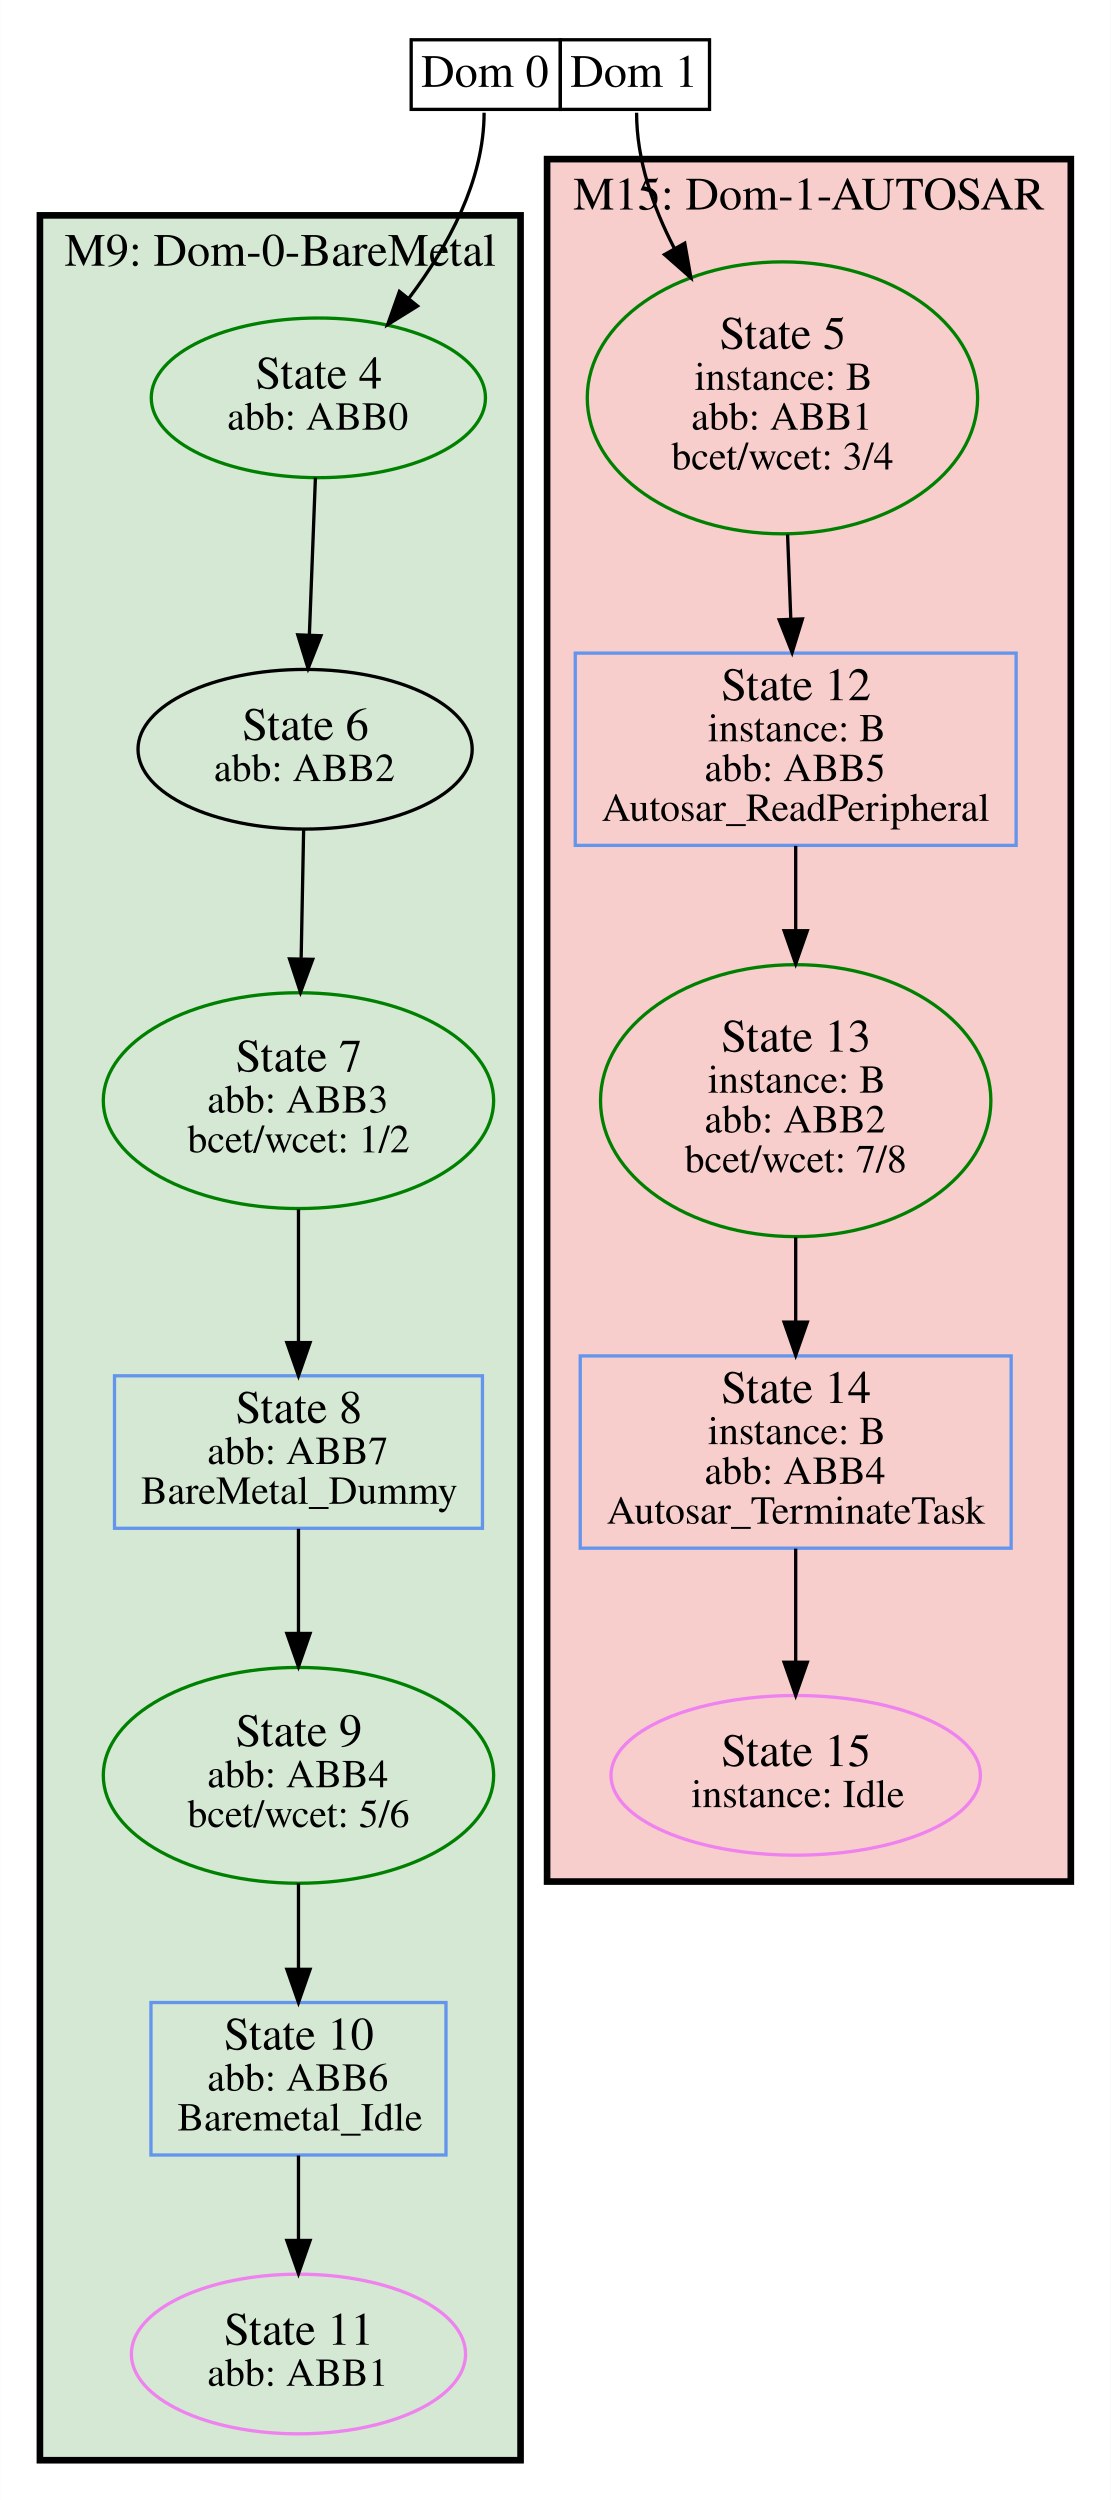
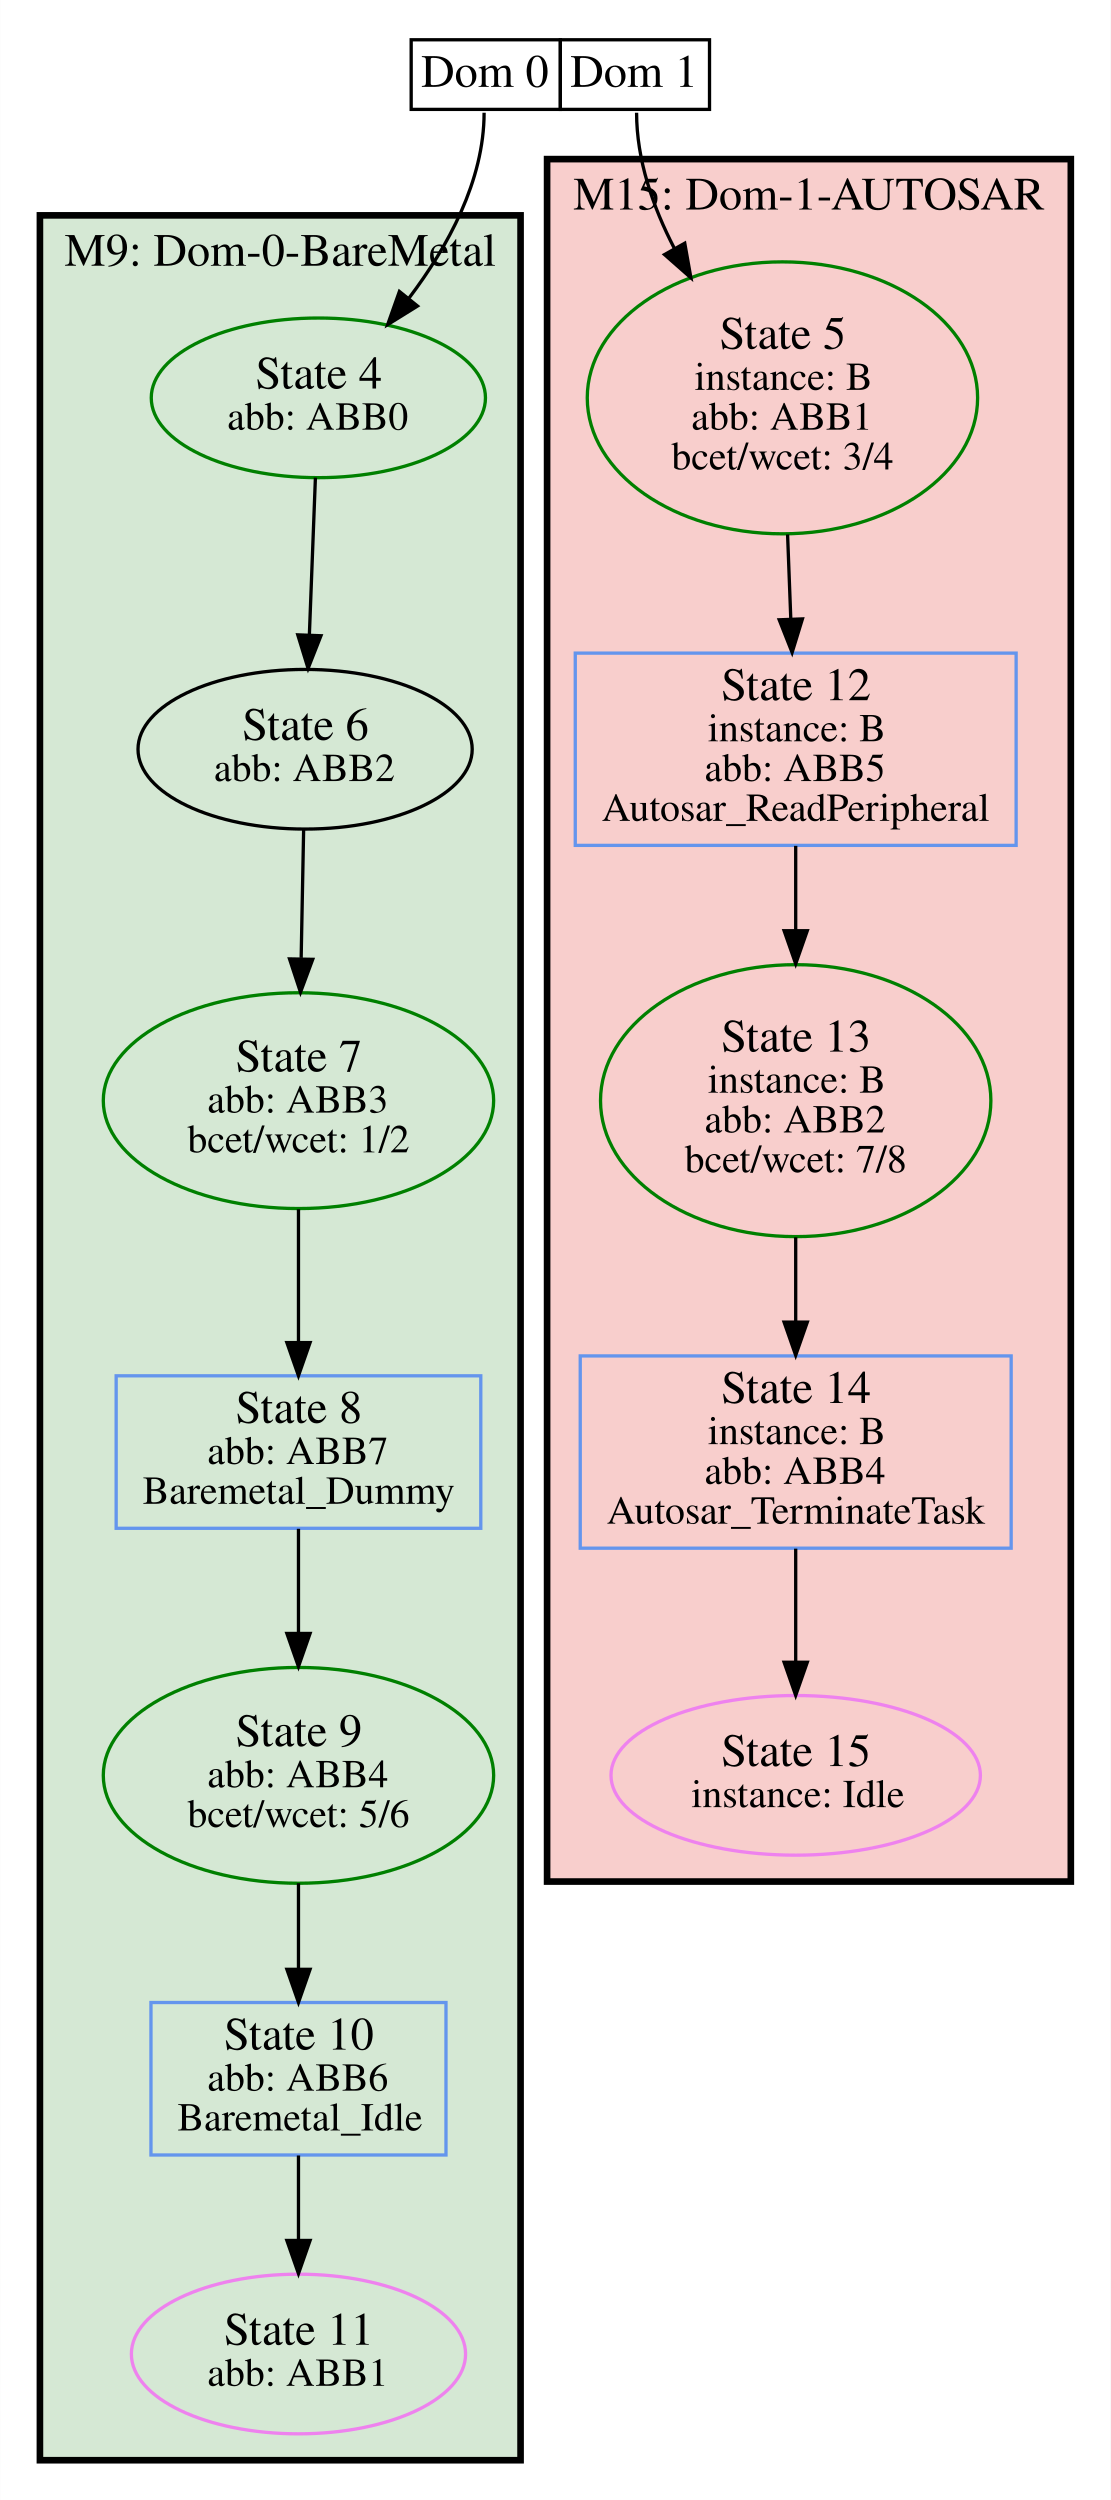
<svg xmlns="http://www.w3.org/2000/svg" xmlns:xlink="http://www.w3.org/1999/xlink" width="335pt" height="754pt" viewBox="0.00 0.00 335.00 754.19">
  <g id="graph0" class="graph" transform="scale(1 1) rotate(0) translate(4 750.19)">
    <polygon fill="white" stroke="transparent" points="-4,4 -4,-750.19 331,-750.19 331,4 -4,4" />
    <g id="clust1" class="cluster">
      <polygon fill="#d5e8d4" stroke="black" stroke-width="2" points="8,-8 8,-685.22 153,-685.22 153,-8 8,-8" />
      <text text-anchor="middle" x="80.5" y="-670.02" font-family="Times,serif" font-size="14.00">M9: Dom-0-BareMetal</text>
    </g>
    <g id="clust2" class="cluster">
      <polygon fill="#f8cecc" stroke="black" stroke-width="2" points="161,-182.57 161,-702.19 319,-702.19 319,-182.57 161,-182.57" />
      <text text-anchor="middle" x="240" y="-686.99" font-family="Times,serif" font-size="14.00">M15: Dom-1-AUTOSAR</text>
    </g>
    <g id="node1" class="node">
      <g id="a_node1">
        <a xlink:title="1">
          <polygon fill="none" stroke="black" points="120,-717.19 120,-738.19 165,-738.19 165,-717.19 120,-717.19" />
          <text text-anchor="start" x="123" y="-723.99" font-family="Times,serif" font-size="14.00">Dom 0</text>
          <polygon fill="none" stroke="black" points="165,-717.19 165,-738.19 210,-738.19 210,-717.19 165,-717.19" />
          <text text-anchor="start" x="168" y="-723.99" font-family="Times,serif" font-size="14.00">Dom 1</text>
        </a>
      </g>
    </g>
    <g id="node2" class="node">
      <g id="a_node2">
        <a xlink:title="2">
          <ellipse fill="none" stroke="green" cx="92" cy="-630.17" rx="50.41" ry="24.08" />
          <text text-anchor="start" x="73" y="-632.97" font-family="Times,serif" font-size="14.00">State 4</text>
          <text text-anchor="start" x="64.5" y="-620.57" font-family="Times,serif" font-size="12.00">abb: ABB0</text>
        </a>
      </g>
    </g>
    <g id="edge1" class="edge">
      <path fill="none" stroke="black" d="M142,-716.19C142,-695.67 131.05,-675.74 119.4,-660.34" />
      <polygon fill="black" stroke="black" points="121.91,-657.87 112.91,-652.27 116.45,-662.26 121.91,-657.87" />
    </g>
    <g id="node9" class="node">
      <g id="a_node9">
        <a xlink:title="10">
          <ellipse fill="none" stroke="green" cx="232" cy="-630.17" rx="58.88" ry="41.02" />
          <text text-anchor="start" x="213" y="-644.97" font-family="Times,serif" font-size="14.00">State 5</text>
          <text text-anchor="start" x="205.5" y="-632.57" font-family="Times,serif" font-size="12.00">instance: B</text>
          <text text-anchor="start" x="204.5" y="-620.57" font-family="Times,serif" font-size="12.00">abb: ABB1</text>
          <text text-anchor="start" x="198.5" y="-608.57" font-family="Times,serif" font-size="12.00">bcet/wcet: 3/4</text>
        </a>
      </g>
    </g>
    <g id="edge2" class="edge">
      <path fill="none" stroke="black" d="M188,-716.19C188,-702.01 192.88,-687.84 199.4,-675.25" />
      <polygon fill="black" stroke="black" points="202.53,-676.82 204.38,-666.39 196.43,-673.39 202.53,-676.82" />
    </g>
    <g id="node3" class="node">
      <g id="a_node3">
        <a xlink:title="3">
          <ellipse fill="none" stroke="black" cx="88" cy="-524.16" rx="50.41" ry="24.08" />
          <text text-anchor="start" x="69" y="-526.96" font-family="Times,serif" font-size="14.00">State 6</text>
          <text text-anchor="start" x="60.5" y="-514.56" font-family="Times,serif" font-size="12.00">abb: ABB2</text>
        </a>
      </g>
    </g>
    <g id="edge3" class="edge">
      <path fill="none" stroke="black" d="M91.11,-606.09C90.58,-592.18 89.89,-574.23 89.29,-558.77" />
      <polygon fill="black" stroke="black" points="92.78,-558.4 88.9,-548.54 85.79,-558.67 92.78,-558.4" />
    </g>
    <g id="node4" class="node">
      <g id="a_node4">
        <a xlink:title="4">
          <ellipse fill="none" stroke="green" cx="86" cy="-418.15" rx="58.88" ry="32.55" />
          <text text-anchor="start" x="67" y="-426.95" font-family="Times,serif" font-size="14.00">State 7</text>
          <text text-anchor="start" x="58.5" y="-414.55" font-family="Times,serif" font-size="12.00">abb: ABB3</text>
          <text text-anchor="start" x="52.5" y="-402.55" font-family="Times,serif" font-size="12.00">bcet/wcet: 1/2</text>
        </a>
      </g>
    </g>
    <g id="edge4" class="edge">
      <path fill="none" stroke="black" d="M87.56,-500.08C87.34,-488.65 87.06,-474.49 86.81,-461.22" />
      <polygon fill="black" stroke="black" points="90.3,-460.78 86.61,-450.85 83.3,-460.91 90.3,-460.78" />
    </g>
    <g id="node5" class="node">
      <g id="a_node5">
        <a xlink:title="5">
-           <polygon fill="none" stroke="cornflowerblue" points="141.5,-335.14 30.5,-335.14 30.5,-289.14 141.5,-289.14 141.5,-335.14" />
+           <polygon fill="none" stroke="cornflowerblue" points="141,-335.14 31,-335.14 31,-289.14 141,-289.14 141,-335.14" />
          <text text-anchor="start" x="67" y="-320.94" font-family="Times,serif" font-size="14.00">State 8</text>
          <text text-anchor="start" x="58.5" y="-308.54" font-family="Times,serif" font-size="12.00">abb: ABB7</text>
-           <text text-anchor="start" x="38.5" y="-296.54" font-family="Times,serif" font-size="12.00">BareMetal_Dummy</text>
+           <text text-anchor="start" x="39" y="-296.54" font-family="Times,serif" font-size="12.00">Baremetal_Dummy</text>
        </a>
      </g>
    </g>
    <g id="edge5" class="edge">
      <path fill="none" stroke="black" d="M86,-385.38C86,-372.68 86,-358.08 86,-345.34" />
      <polygon fill="black" stroke="black" points="89.5,-345.16 86,-335.16 82.5,-345.16 89.5,-345.16" />
    </g>
    <g id="node6" class="node">
      <g id="a_node6">
        <a xlink:title="6">
          <ellipse fill="none" stroke="green" cx="86" cy="-214.61" rx="58.88" ry="32.55" />
          <text text-anchor="start" x="67" y="-223.41" font-family="Times,serif" font-size="14.00">State 9</text>
          <text text-anchor="start" x="58.5" y="-211.01" font-family="Times,serif" font-size="12.00">abb: ABB4</text>
          <text text-anchor="start" x="52.5" y="-199.01" font-family="Times,serif" font-size="12.00">bcet/wcet: 5/6</text>
        </a>
      </g>
    </g>
    <g id="edge6" class="edge">
      <path fill="none" stroke="black" d="M86,-288.98C86,-279.63 86,-268.41 86,-257.59" />
      <polygon fill="black" stroke="black" points="89.5,-257.42 86,-247.42 82.5,-257.42 89.5,-257.42" />
    </g>
    <g id="node7" class="node">
      <g id="a_node7">
        <a xlink:title="7">
          <polygon fill="none" stroke="cornflowerblue" points="130.5,-146.08 41.5,-146.08 41.5,-100.08 130.5,-100.08 130.5,-146.08" />
          <text text-anchor="start" x="63.5" y="-131.88" font-family="Times,serif" font-size="14.00">State 10</text>
          <text text-anchor="start" x="58.5" y="-119.48" font-family="Times,serif" font-size="12.00">abb: ABB6</text>
          <text text-anchor="start" x="49.5" y="-107.48" font-family="Times,serif" font-size="12.00">Baremetal_Idle</text>
        </a>
      </g>
    </g>
    <g id="edge7" class="edge">
      <path fill="none" stroke="black" d="M86,-182.05C86,-173.69 86,-164.67 86,-156.28" />
      <polygon fill="black" stroke="black" points="89.5,-156.1 86,-146.1 82.5,-156.1 89.5,-156.1" />
    </g>
    <g id="node8" class="node">
      <g id="a_node8">
        <a xlink:title="8">
          <ellipse fill="none" stroke="violet" cx="86" cy="-40.04" rx="50.41" ry="24.08" />
          <text text-anchor="start" x="63.5" y="-42.84" font-family="Times,serif" font-size="14.00">State 11</text>
          <text text-anchor="start" x="58.5" y="-30.44" font-family="Times,serif" font-size="12.00">abb: ABB1</text>
        </a>
      </g>
    </g>
    <g id="edge8" class="edge">
      <path fill="none" stroke="black" d="M86,-99.94C86,-92.08 86,-83.04 86,-74.45" />
      <polygon fill="black" stroke="black" points="89.5,-74.29 86,-64.29 82.5,-74.29 89.5,-74.29" />
    </g>
    <g id="node10" class="node">
      <g id="a_node10">
        <a xlink:title="11">
          <polygon fill="none" stroke="cornflowerblue" points="302.5,-553.16 169.5,-553.16 169.5,-495.16 302.5,-495.16 302.5,-553.16" />
          <text text-anchor="start" x="213.5" y="-538.96" font-family="Times,serif" font-size="14.00">State 12</text>
          <text text-anchor="start" x="209.5" y="-526.56" font-family="Times,serif" font-size="12.00">instance: B</text>
          <text text-anchor="start" x="208.5" y="-514.56" font-family="Times,serif" font-size="12.00">abb: ABB5</text>
          <text text-anchor="start" x="177.5" y="-502.56" font-family="Times,serif" font-size="12.00">Autosar_ReadPeripheral</text>
        </a>
      </g>
    </g>
    <g id="edge9" class="edge">
      <path fill="none" stroke="black" d="M233.55,-588.96C233.87,-580.6 234.21,-571.81 234.52,-563.52" />
      <polygon fill="black" stroke="black" points="238.03,-563.48 234.92,-553.35 231.03,-563.21 238.03,-563.48" />
    </g>
    <g id="node11" class="node">
      <g id="a_node11">
        <a xlink:title="12">
          <ellipse fill="none" stroke="green" cx="236" cy="-418.15" rx="58.88" ry="41.02" />
          <text text-anchor="start" x="213.5" y="-432.95" font-family="Times,serif" font-size="14.00">State 13</text>
          <text text-anchor="start" x="209.5" y="-420.55" font-family="Times,serif" font-size="12.00">instance: B</text>
          <text text-anchor="start" x="208.5" y="-408.55" font-family="Times,serif" font-size="12.00">abb: ABB2</text>
          <text text-anchor="start" x="202.5" y="-396.55" font-family="Times,serif" font-size="12.00">bcet/wcet: 7/8</text>
        </a>
      </g>
    </g>
    <g id="edge10" class="edge">
      <path fill="none" stroke="black" d="M236,-495.01C236,-487.14 236,-478.34 236,-469.6" />
      <polygon fill="black" stroke="black" points="239.5,-469.42 236,-459.42 232.5,-469.42 239.5,-469.42" />
    </g>
    <g id="node12" class="node">
      <g id="a_node12">
        <a xlink:title="13">
          <polygon fill="none" stroke="cornflowerblue" points="301,-341.14 171,-341.14 171,-283.14 301,-283.14 301,-341.14" />
          <text text-anchor="start" x="213.5" y="-326.94" font-family="Times,serif" font-size="14.00">State 14</text>
          <text text-anchor="start" x="209.5" y="-314.54" font-family="Times,serif" font-size="12.00">instance: B</text>
          <text text-anchor="start" x="208.5" y="-302.54" font-family="Times,serif" font-size="12.00">abb: ABB4</text>
          <text text-anchor="start" x="179" y="-290.54" font-family="Times,serif" font-size="12.00">Autosar_TerminateTask</text>
        </a>
      </g>
    </g>
    <g id="edge11" class="edge">
      <path fill="none" stroke="black" d="M236,-376.94C236,-368.57 236,-359.79 236,-351.49" />
      <polygon fill="black" stroke="black" points="239.5,-351.33 236,-341.33 232.5,-351.33 239.5,-351.33" />
    </g>
    <g id="node13" class="node">
      <g id="a_node13">
        <a xlink:title="14">
          <ellipse fill="none" stroke="violet" cx="236" cy="-214.61" rx="55.72" ry="24.08" />
          <text text-anchor="start" x="213.5" y="-217.41" font-family="Times,serif" font-size="14.00">State 15</text>
          <text text-anchor="start" x="204.5" y="-205.01" font-family="Times,serif" font-size="12.00">instance: Idle</text>
        </a>
      </g>
    </g>
    <g id="edge12" class="edge">
      <path fill="none" stroke="black" d="M236,-282.99C236,-272.32 236,-260.06 236,-248.95" />
      <polygon fill="black" stroke="black" points="239.5,-248.73 236,-238.73 232.5,-248.73 239.5,-248.73" />
    </g>
  </g>
</svg>
